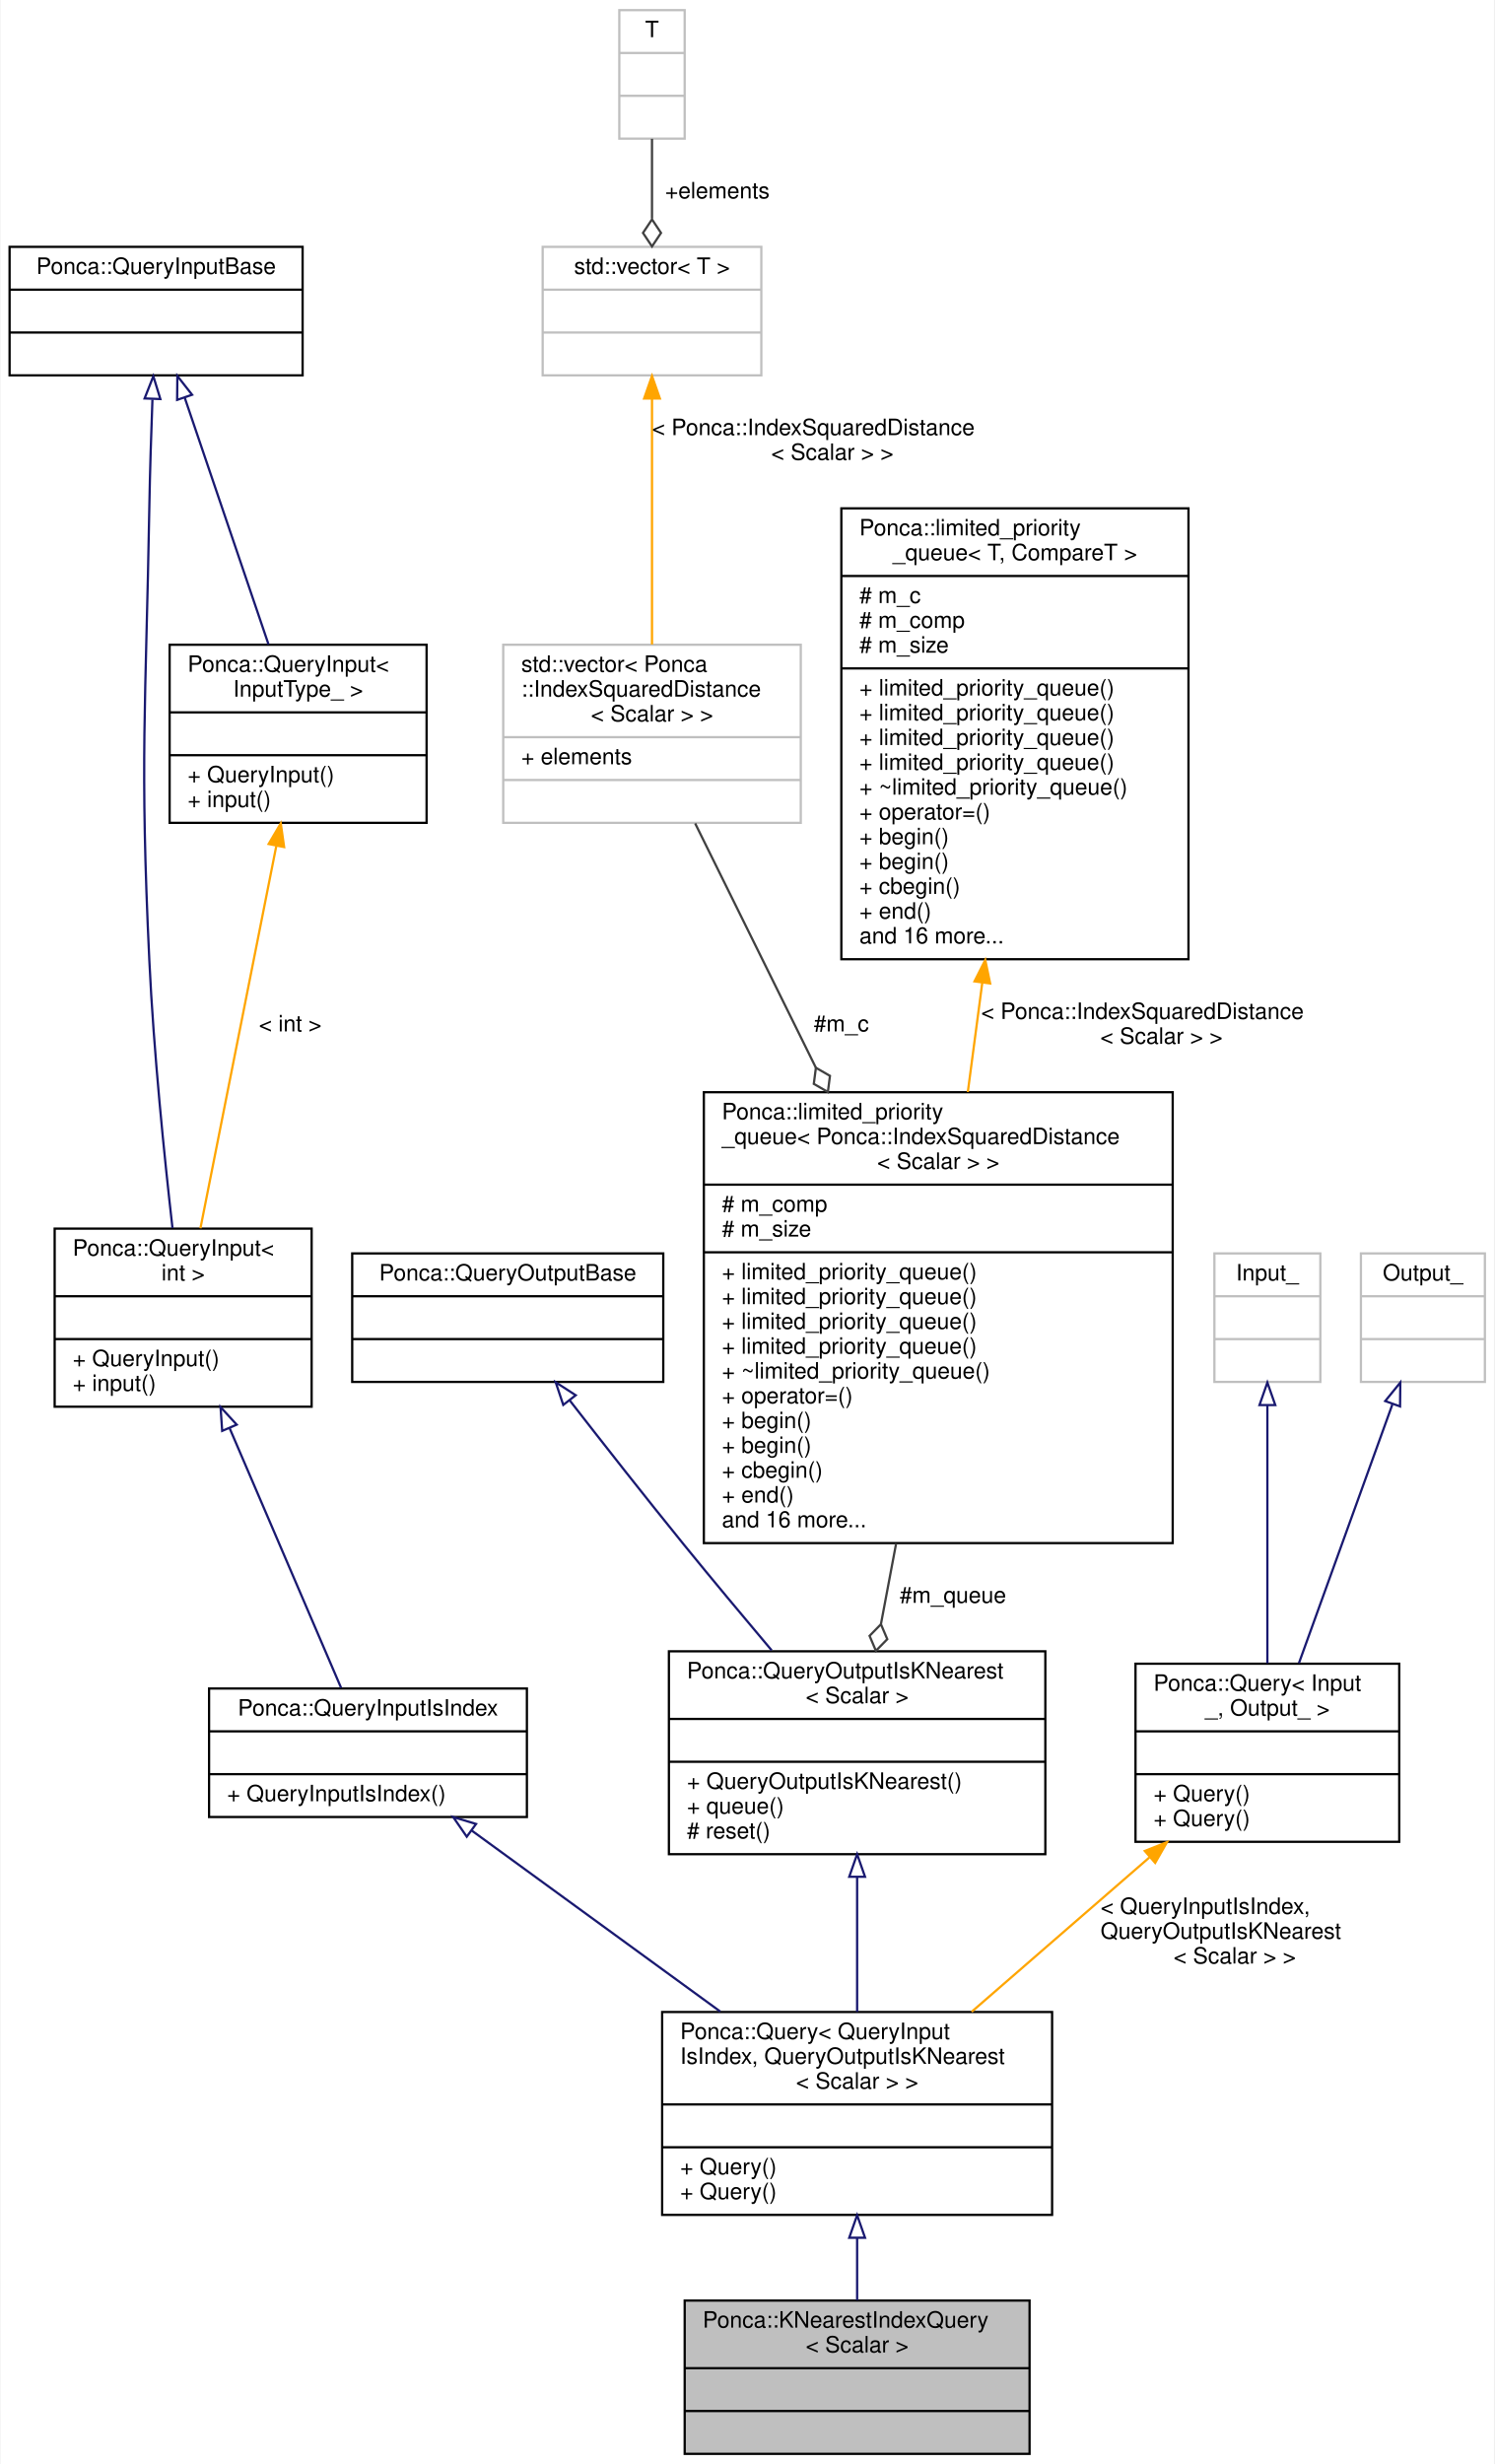
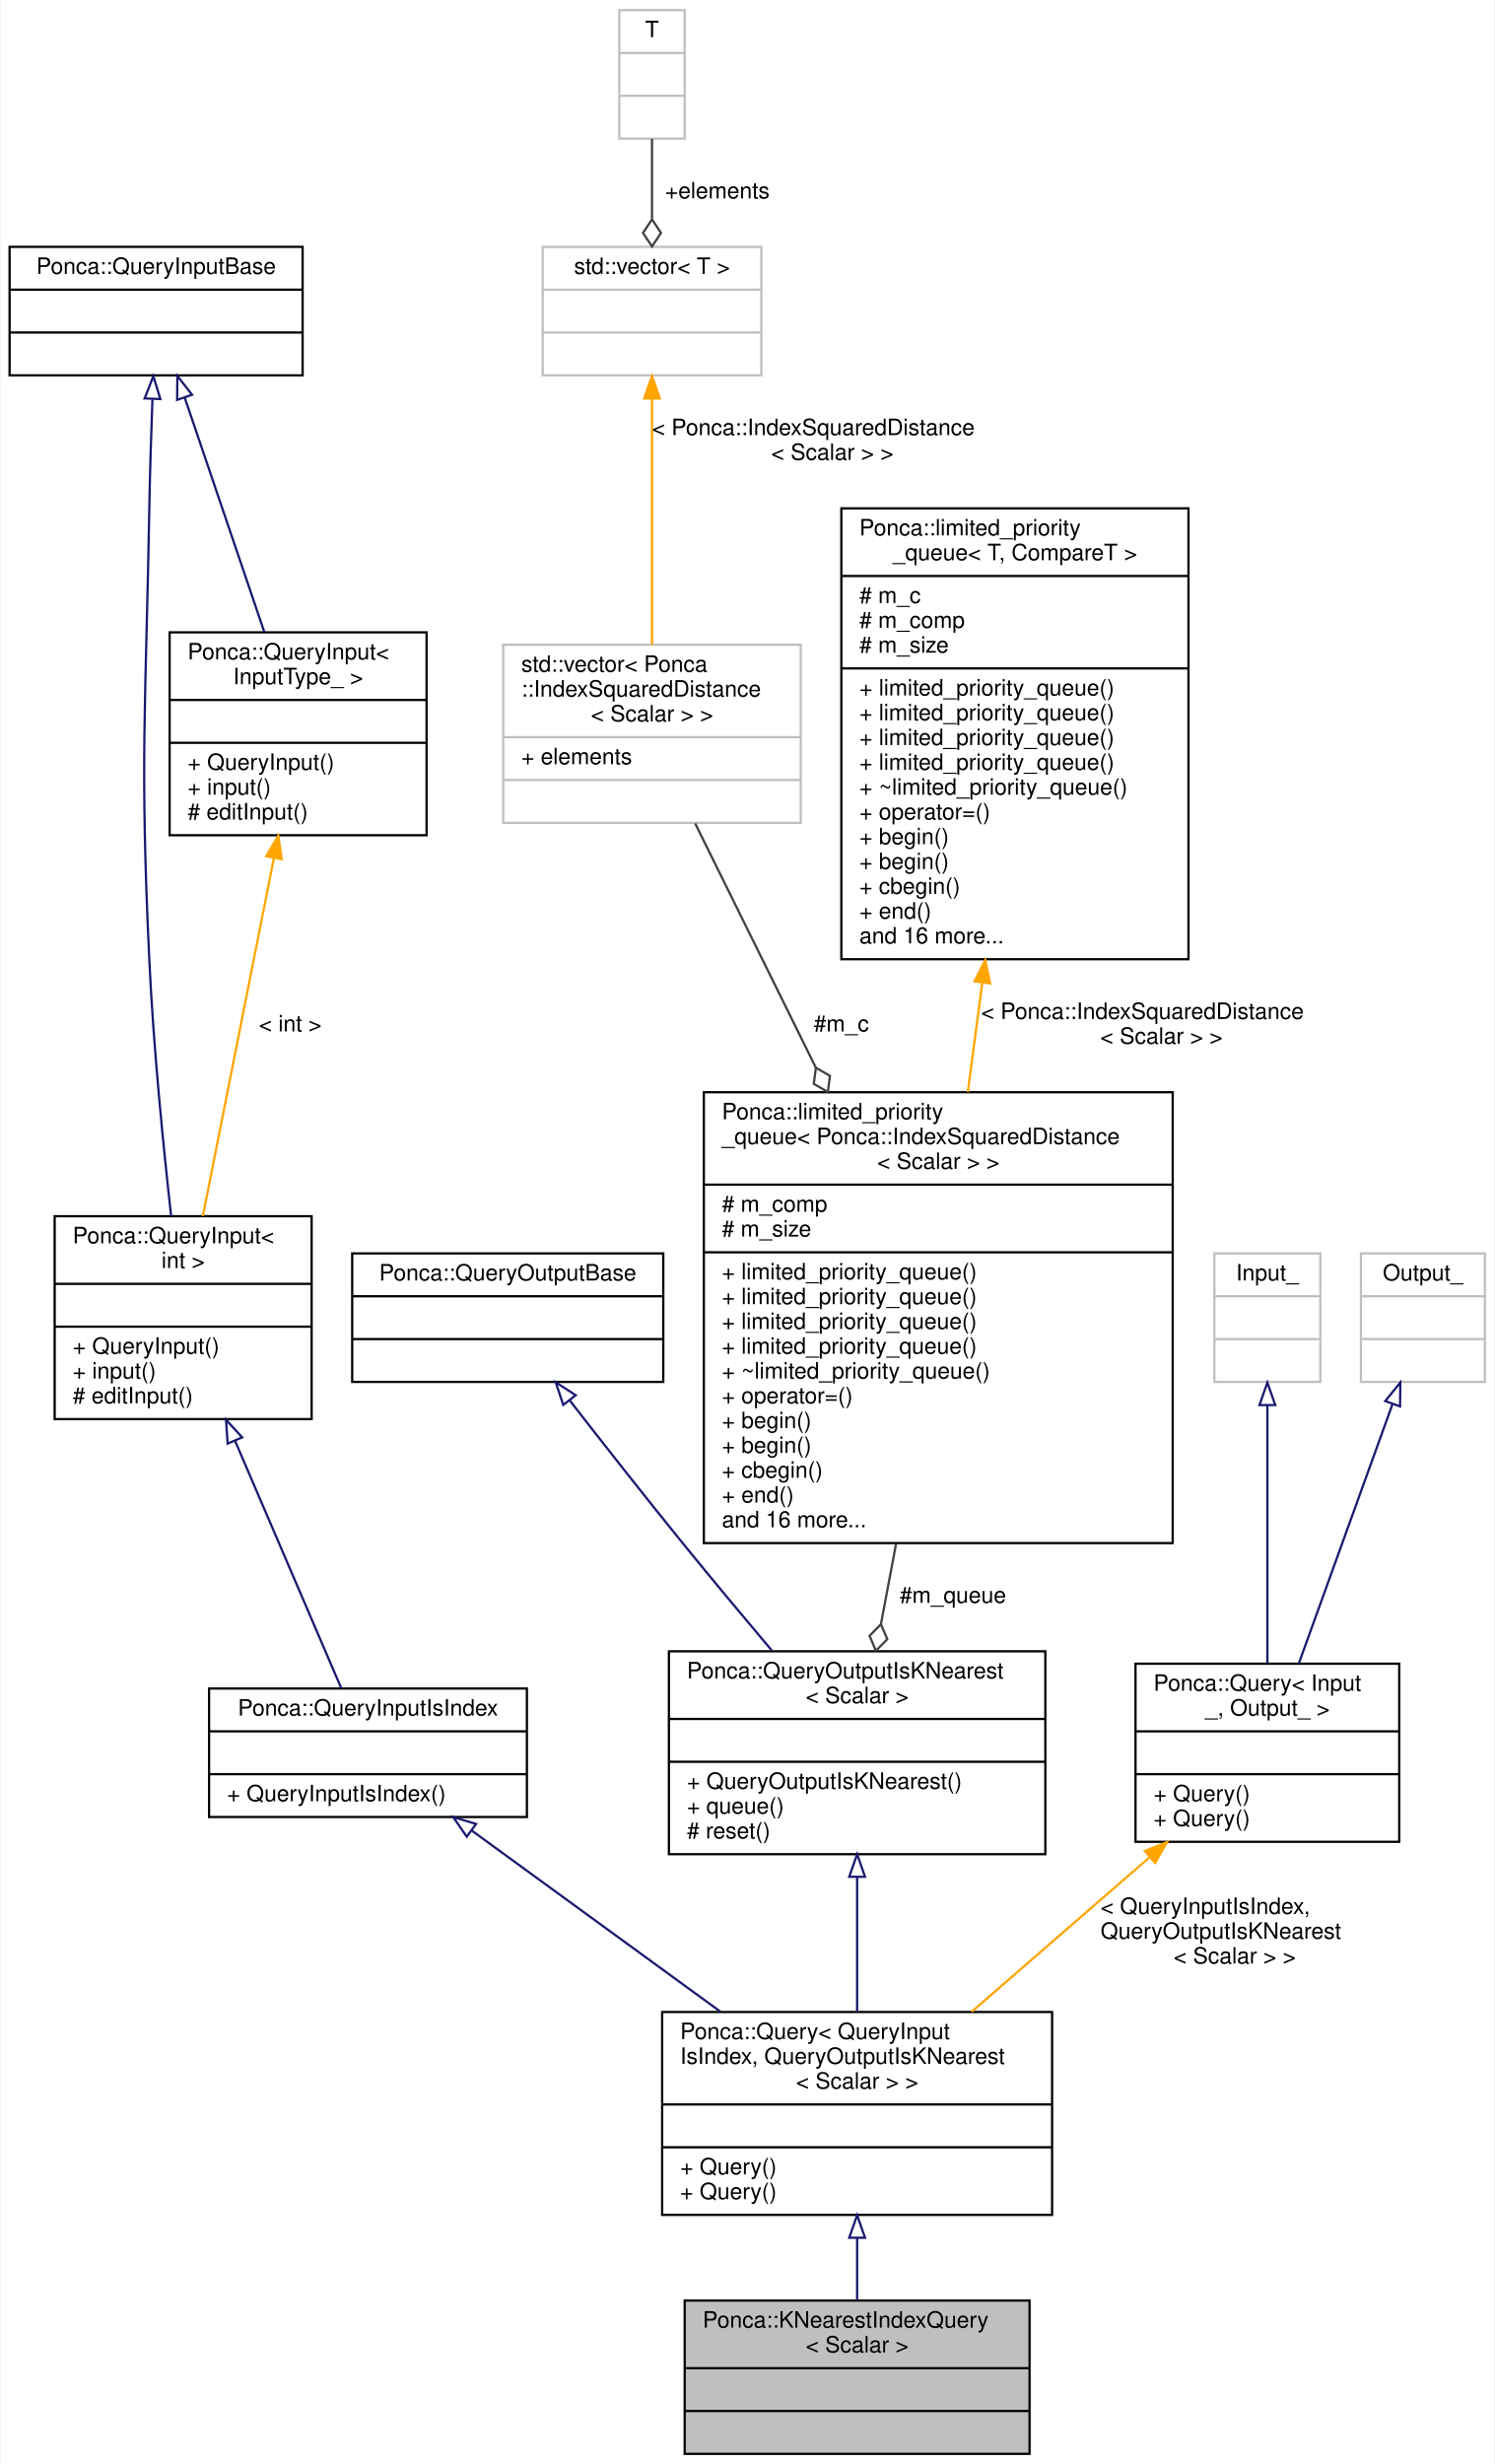
<svg xmlns="http://www.w3.org/2000/svg" xmlns:xlink="http://www.w3.org/1999/xlink" width="663pt" height="1093pt" viewBox="0.00 0.00 662.50 1093.00">
  <g id="graph0" class="graph" transform="scale(1 1) rotate(0) translate(4 1089)">
    <polygon fill="white" stroke="transparent" points="-4,4 -4,-1089 658.5,-1089 658.5,4 -4,4" />
    <g id="node1" class="node">
      <g id="a_node1">
        <a xlink:title="Base Query class combining QueryInputIsIndex and QueryOutputIsKNearest.">
          <polygon fill="#bfbfbf" stroke="black" points="299.5,-0.5 299.5,-68.5 452.5,-68.5 452.5,-0.5 299.5,-0.5" />
          <text text-anchor="start" x="307.5" y="-56.5" font-family="Helvetica,sans-Serif" font-size="10.00">Ponca::KNearestIndexQuery</text>
          <text text-anchor="middle" x="376" y="-45.5" font-family="Helvetica,sans-Serif" font-size="10.00">&lt; Scalar &gt;</text>
          <polyline fill="none" stroke="black" points="299.5,-38.5 452.5,-38.5 " />
          <text text-anchor="middle" x="376" y="-26.5" font-family="Helvetica,sans-Serif" font-size="10.00"> </text>
          <polyline fill="none" stroke="black" points="299.5,-19.5 452.5,-19.5 " />
          <text text-anchor="middle" x="376" y="-7.5" font-family="Helvetica,sans-Serif" font-size="10.00"> </text>
        </a>
      </g>
    </g>
    <g id="node2" class="node">
      <g id="a_node2">
        <a xlink:href="structPonca_1_1Query.html" target="_top" xlink:title=" ">
          <polygon fill="white" stroke="black" points="289.5,-106.5 289.5,-196.5 462.5,-196.5 462.5,-106.5 289.5,-106.5" />
          <text text-anchor="start" x="297.5" y="-184.5" font-family="Helvetica,sans-Serif" font-size="10.00">Ponca::Query&lt; QueryInput</text>
          <text text-anchor="start" x="297.5" y="-173.5" font-family="Helvetica,sans-Serif" font-size="10.00">IsIndex, QueryOutputIsKNearest</text>
          <text text-anchor="middle" x="376" y="-162.5" font-family="Helvetica,sans-Serif" font-size="10.00">&lt; Scalar &gt; &gt;</text>
          <polyline fill="none" stroke="black" points="289.5,-155.5 462.5,-155.5 " />
          <text text-anchor="middle" x="376" y="-143.5" font-family="Helvetica,sans-Serif" font-size="10.00"> </text>
          <polyline fill="none" stroke="black" points="289.5,-136.5 462.5,-136.5 " />
          <text text-anchor="start" x="297.5" y="-124.5" font-family="Helvetica,sans-Serif" font-size="10.00">+ Query()</text>
          <text text-anchor="start" x="297.5" y="-113.5" font-family="Helvetica,sans-Serif" font-size="10.00">+ Query()</text>
        </a>
      </g>
    </g>
    <g id="edge1" class="edge">
      <path fill="none" stroke="midnightblue" d="M376,-96.23C376,-86.8 376,-77.26 376,-68.62" />
      <polygon fill="none" stroke="midnightblue" points="372.5,-96.37 376,-106.37 379.5,-96.37 372.5,-96.37" />
    </g>
    <g id="node3" class="node">
      <g id="a_node3">
        <a xlink:href="structPonca_1_1QueryInputIsIndex.html" target="_top" xlink:title="Base class for queries storing points.">
          <polygon fill="white" stroke="black" points="88.5,-283 88.5,-340 229.5,-340 229.5,-283 88.5,-283" />
          <text text-anchor="middle" x="159" y="-328" font-family="Helvetica,sans-Serif" font-size="10.00">Ponca::QueryInputIsIndex</text>
          <polyline fill="none" stroke="black" points="88.5,-321 229.5,-321 " />
          <text text-anchor="middle" x="159" y="-309" font-family="Helvetica,sans-Serif" font-size="10.00"> </text>
          <polyline fill="none" stroke="black" points="88.5,-302 229.5,-302 " />
          <text text-anchor="start" x="96.5" y="-290" font-family="Helvetica,sans-Serif" font-size="10.00">+ QueryInputIsIndex()</text>
        </a>
      </g>
    </g>
    <g id="edge2" class="edge">
      <path fill="none" stroke="midnightblue" d="M205.13,-276.91C237.24,-253.53 280.39,-222.12 315.29,-196.7" />
      <polygon fill="none" stroke="midnightblue" points="202.82,-274.26 196.8,-282.98 206.94,-279.92 202.82,-274.26" />
    </g>
    <g id="node4" class="node">
      <g id="a_node4">
        <a xlink:href="structPonca_1_1QueryInput.html" target="_top" xlink:title=" ">
-           <polygon fill="white" stroke="black" points="20,-465 20,-544 134,-544 134,-465 20,-465" />
-           <text text-anchor="start" x="28" y="-532" font-family="Helvetica,sans-Serif" font-size="10.00">Ponca::QueryInput&lt;</text>
-           <text text-anchor="middle" x="77" y="-521" font-family="Helvetica,sans-Serif" font-size="10.00"> int &gt;</text>
-           <polyline fill="none" stroke="black" points="20,-514 134,-514 " />
-           <text text-anchor="middle" x="77" y="-502" font-family="Helvetica,sans-Serif" font-size="10.00"> </text>
-           <polyline fill="none" stroke="black" points="20,-495 134,-495 " />
-           <text text-anchor="start" x="28" y="-483" font-family="Helvetica,sans-Serif" font-size="10.00">+ QueryInput()</text>
-           <text text-anchor="start" x="28" y="-472" font-family="Helvetica,sans-Serif" font-size="10.00">+ input()</text>
+           <polygon fill="white" stroke="black" points="20,-459.5 20,-549.5 134,-549.5 134,-459.5 20,-459.5" />
+           <text text-anchor="start" x="28" y="-537.5" font-family="Helvetica,sans-Serif" font-size="10.00">Ponca::QueryInput&lt;</text>
+           <text text-anchor="middle" x="77" y="-526.5" font-family="Helvetica,sans-Serif" font-size="10.00"> int &gt;</text>
+           <polyline fill="none" stroke="black" points="20,-519.5 134,-519.5 " />
+           <text text-anchor="middle" x="77" y="-507.5" font-family="Helvetica,sans-Serif" font-size="10.00"> </text>
+           <polyline fill="none" stroke="black" points="20,-500.5 134,-500.5 " />
+           <text text-anchor="start" x="28" y="-488.5" font-family="Helvetica,sans-Serif" font-size="10.00">+ QueryInput()</text>
+           <text text-anchor="start" x="28" y="-477.5" font-family="Helvetica,sans-Serif" font-size="10.00">+ input()</text>
+           <text text-anchor="start" x="28" y="-466.5" font-family="Helvetica,sans-Serif" font-size="10.00"># editInput()</text>
        </a>
      </g>
    </g>
    <g id="edge3" class="edge">
-       <path fill="none" stroke="midnightblue" d="M97.64,-455.42C113.26,-419.05 134.14,-370.4 147.08,-340.27" />
-       <polygon fill="none" stroke="midnightblue" points="94.32,-454.28 93.59,-464.85 100.76,-457.04 94.32,-454.28" />
+       <path fill="none" stroke="midnightblue" d="M100.02,-449.87C115.37,-414.13 134.91,-368.62 147.19,-340.02" />
+       <polygon fill="none" stroke="midnightblue" points="96.75,-448.63 96.02,-459.2 103.18,-451.39 96.75,-448.63" />
    </g>
    <g id="node5" class="node">
      <g id="a_node5">
        <a xlink:href="structPonca_1_1QueryInputBase.html" target="_top" xlink:title="Base class for queries input type.">
          <polygon fill="white" stroke="black" points="0,-922.5 0,-979.5 130,-979.5 130,-922.5 0,-922.5" />
          <text text-anchor="middle" x="65" y="-967.5" font-family="Helvetica,sans-Serif" font-size="10.00">Ponca::QueryInputBase</text>
          <polyline fill="none" stroke="black" points="0,-960.5 130,-960.5 " />
          <text text-anchor="middle" x="65" y="-948.5" font-family="Helvetica,sans-Serif" font-size="10.00"> </text>
          <polyline fill="none" stroke="black" points="0,-941.5 130,-941.5 " />
          <text text-anchor="middle" x="65" y="-929.5" font-family="Helvetica,sans-Serif" font-size="10.00"> </text>
        </a>
      </g>
    </g>
    <g id="edge4" class="edge">
-       <path fill="none" stroke="midnightblue" d="M63.38,-911.74C62.82,-896.84 62.27,-879.63 62,-864 60.44,-774.68 57.76,-752.23 62,-663 63.93,-622.39 68.64,-576.1 72.27,-544.26" />
+       <path fill="none" stroke="midnightblue" d="M63.38,-911.74C62.82,-896.84 62.27,-879.63 62,-864 60.44,-774.68 57.76,-752.23 62,-663 63.82,-624.59 68.14,-581.09 71.68,-549.55" />
      <polygon fill="none" stroke="midnightblue" points="59.9,-912.26 63.78,-922.12 66.89,-911.99 59.9,-912.26" />
    </g>
    <g id="node6" class="node">
      <g id="a_node6">
        <a xlink:href="structPonca_1_1QueryInput.html" target="_top" xlink:title="Base class for typed queries input type.">
-           <polygon fill="white" stroke="black" points="71,-724 71,-803 185,-803 185,-724 71,-724" />
-           <text text-anchor="start" x="79" y="-791" font-family="Helvetica,sans-Serif" font-size="10.00">Ponca::QueryInput&lt;</text>
-           <text text-anchor="middle" x="128" y="-780" font-family="Helvetica,sans-Serif" font-size="10.00"> InputType_ &gt;</text>
-           <polyline fill="none" stroke="black" points="71,-773 185,-773 " />
-           <text text-anchor="middle" x="128" y="-761" font-family="Helvetica,sans-Serif" font-size="10.00"> </text>
-           <polyline fill="none" stroke="black" points="71,-754 185,-754 " />
-           <text text-anchor="start" x="79" y="-742" font-family="Helvetica,sans-Serif" font-size="10.00">+ QueryInput()</text>
-           <text text-anchor="start" x="79" y="-731" font-family="Helvetica,sans-Serif" font-size="10.00">+ input()</text>
+           <polygon fill="white" stroke="black" points="71,-718.5 71,-808.5 185,-808.5 185,-718.5 71,-718.5" />
+           <text text-anchor="start" x="79" y="-796.5" font-family="Helvetica,sans-Serif" font-size="10.00">Ponca::QueryInput&lt;</text>
+           <text text-anchor="middle" x="128" y="-785.5" font-family="Helvetica,sans-Serif" font-size="10.00"> InputType_ &gt;</text>
+           <polyline fill="none" stroke="black" points="71,-778.5 185,-778.5 " />
+           <text text-anchor="middle" x="128" y="-766.5" font-family="Helvetica,sans-Serif" font-size="10.00"> </text>
+           <polyline fill="none" stroke="black" points="71,-759.5 185,-759.5 " />
+           <text text-anchor="start" x="79" y="-747.5" font-family="Helvetica,sans-Serif" font-size="10.00">+ QueryInput()</text>
+           <text text-anchor="start" x="79" y="-736.5" font-family="Helvetica,sans-Serif" font-size="10.00">+ input()</text>
+           <text text-anchor="start" x="79" y="-725.5" font-family="Helvetica,sans-Serif" font-size="10.00"># editInput()</text>
        </a>
      </g>
    </g>
    <g id="edge6" class="edge">
-       <path fill="none" stroke="midnightblue" d="M77.76,-912.41C88.57,-880.61 103.98,-835.22 114.88,-803.12" />
+       <path fill="none" stroke="midnightblue" d="M77.72,-912.55C87.91,-882.54 102.23,-840.36 112.99,-808.7" />
      <polygon fill="none" stroke="midnightblue" points="74.33,-911.63 74.43,-922.23 80.96,-913.89 74.33,-911.63" />
    </g>
    <g id="edge5" class="edge">
-       <path fill="none" stroke="orange" d="M118.31,-713.65C108.53,-664.41 93.65,-589.4 84.67,-544.15" />
-       <polygon fill="orange" stroke="orange" points="114.93,-714.62 120.31,-723.75 121.8,-713.26 114.93,-714.62" />
+       <path fill="none" stroke="orange" d="M117.24,-708.27C107.87,-661.06 94.46,-593.47 85.74,-549.53" />
+       <polygon fill="orange" stroke="orange" points="113.85,-709.19 119.23,-718.32 120.72,-707.83 113.85,-709.19" />
      <text text-anchor="middle" x="124.5" y="-631.5" font-family="Helvetica,sans-Serif" font-size="10.00"> &lt; int &gt;</text>
    </g>
    <g id="node7" class="node">
      <g id="a_node7">
        <a xlink:href="structPonca_1_1QueryOutputIsKNearest.html" target="_top" xlink:title="Base class for knearest queries.">
          <polygon fill="white" stroke="black" points="292.5,-266.5 292.5,-356.5 459.5,-356.5 459.5,-266.5 292.5,-266.5" />
          <text text-anchor="start" x="300.5" y="-344.5" font-family="Helvetica,sans-Serif" font-size="10.00">Ponca::QueryOutputIsKNearest</text>
          <text text-anchor="middle" x="376" y="-333.5" font-family="Helvetica,sans-Serif" font-size="10.00">&lt; Scalar &gt;</text>
          <polyline fill="none" stroke="black" points="292.5,-326.5 459.5,-326.5 " />
          <text text-anchor="middle" x="376" y="-314.5" font-family="Helvetica,sans-Serif" font-size="10.00"> </text>
          <polyline fill="none" stroke="black" points="292.5,-307.5 459.5,-307.5 " />
          <text text-anchor="start" x="300.5" y="-295.5" font-family="Helvetica,sans-Serif" font-size="10.00">+ QueryOutputIsKNearest()</text>
          <text text-anchor="start" x="300.5" y="-284.5" font-family="Helvetica,sans-Serif" font-size="10.00">+ queue()</text>
          <text text-anchor="start" x="300.5" y="-273.5" font-family="Helvetica,sans-Serif" font-size="10.00"># reset()</text>
        </a>
      </g>
    </g>
    <g id="edge7" class="edge">
      <path fill="none" stroke="midnightblue" d="M376,-256.24C376,-236.76 376,-215.05 376,-196.55" />
      <polygon fill="none" stroke="midnightblue" points="372.5,-256.49 376,-266.49 379.5,-256.49 372.5,-256.49" />
    </g>
    <g id="node8" class="node">
      <g id="a_node8">
        <a xlink:href="structPonca_1_1QueryOutputBase.html" target="_top" xlink:title="Base class for queries output type.">
          <polygon fill="white" stroke="black" points="152,-476 152,-533 290,-533 290,-476 152,-476" />
          <text text-anchor="middle" x="221" y="-521" font-family="Helvetica,sans-Serif" font-size="10.00">Ponca::QueryOutputBase</text>
          <polyline fill="none" stroke="black" points="152,-514 290,-514 " />
          <text text-anchor="middle" x="221" y="-502" font-family="Helvetica,sans-Serif" font-size="10.00"> </text>
          <polyline fill="none" stroke="black" points="152,-495 290,-495 " />
          <text text-anchor="middle" x="221" y="-483" font-family="Helvetica,sans-Serif" font-size="10.00"> </text>
        </a>
      </g>
    </g>
    <g id="edge8" class="edge">
      <path fill="none" stroke="midnightblue" d="M248.56,-467.72C263.36,-448.68 282,-424.93 299,-404 311.57,-388.53 325.54,-371.79 338.09,-356.92" />
      <polygon fill="none" stroke="midnightblue" points="245.63,-465.8 242.27,-475.85 251.16,-470.09 245.63,-465.8" />
    </g>
    <g id="node9" class="node">
      <g id="a_node9">
        <a xlink:href="classPonca_1_1limited__priority__queue.html" target="_top" xlink:title=" ">
          <polygon fill="white" stroke="black" points="308,-404.5 308,-604.5 516,-604.5 516,-404.5 308,-404.5" />
          <text text-anchor="start" x="316" y="-592.5" font-family="Helvetica,sans-Serif" font-size="10.00">Ponca::limited_priority</text>
          <text text-anchor="start" x="316" y="-581.5" font-family="Helvetica,sans-Serif" font-size="10.00">_queue&lt; Ponca::IndexSquaredDistance</text>
          <text text-anchor="middle" x="412" y="-570.5" font-family="Helvetica,sans-Serif" font-size="10.00">&lt; Scalar &gt; &gt;</text>
          <polyline fill="none" stroke="black" points="308,-563.5 516,-563.5 " />
          <text text-anchor="start" x="316" y="-551.5" font-family="Helvetica,sans-Serif" font-size="10.00"># m_comp</text>
          <text text-anchor="start" x="316" y="-540.5" font-family="Helvetica,sans-Serif" font-size="10.00"># m_size</text>
          <polyline fill="none" stroke="black" points="308,-533.5 516,-533.5 " />
          <text text-anchor="start" x="316" y="-521.5" font-family="Helvetica,sans-Serif" font-size="10.00">+ limited_priority_queue()</text>
          <text text-anchor="start" x="316" y="-510.5" font-family="Helvetica,sans-Serif" font-size="10.00">+ limited_priority_queue()</text>
          <text text-anchor="start" x="316" y="-499.5" font-family="Helvetica,sans-Serif" font-size="10.00">+ limited_priority_queue()</text>
          <text text-anchor="start" x="316" y="-488.5" font-family="Helvetica,sans-Serif" font-size="10.00">+ limited_priority_queue()</text>
          <text text-anchor="start" x="316" y="-477.5" font-family="Helvetica,sans-Serif" font-size="10.00">+ ~limited_priority_queue()</text>
          <text text-anchor="start" x="316" y="-466.5" font-family="Helvetica,sans-Serif" font-size="10.00">+ operator=()</text>
          <text text-anchor="start" x="316" y="-455.5" font-family="Helvetica,sans-Serif" font-size="10.00">+ begin()</text>
          <text text-anchor="start" x="316" y="-444.5" font-family="Helvetica,sans-Serif" font-size="10.00">+ begin()</text>
          <text text-anchor="start" x="316" y="-433.5" font-family="Helvetica,sans-Serif" font-size="10.00">+ cbegin()</text>
          <text text-anchor="start" x="316" y="-422.5" font-family="Helvetica,sans-Serif" font-size="10.00">+ end()</text>
          <text text-anchor="start" x="316" y="-411.5" font-family="Helvetica,sans-Serif" font-size="10.00">and 16 more...</text>
        </a>
      </g>
    </g>
    <g id="edge9" class="edge">
      <path fill="none" stroke="#404040" d="M393.31,-404.36C391,-392.09 388.7,-379.9 386.57,-368.59" />
      <polygon fill="none" stroke="#404040" points="386.56,-368.51 381.52,-363.36 384.33,-356.72 389.38,-361.88 386.56,-368.51" />
      <text text-anchor="middle" x="418.5" y="-378" font-family="Helvetica,sans-Serif" font-size="10.00"> #m_queue</text>
    </g>
    <g id="node10" class="node">
      <g id="a_node10">
        <a xlink:title=" ">
          <polygon fill="white" stroke="#bfbfbf" points="219,-724 219,-803 351,-803 351,-724 219,-724" />
          <text text-anchor="start" x="227" y="-791" font-family="Helvetica,sans-Serif" font-size="10.00">std::vector&lt; Ponca</text>
          <text text-anchor="start" x="227" y="-780" font-family="Helvetica,sans-Serif" font-size="10.00">::IndexSquaredDistance</text>
          <text text-anchor="middle" x="285" y="-769" font-family="Helvetica,sans-Serif" font-size="10.00">&lt; Scalar &gt; &gt;</text>
          <polyline fill="none" stroke="#bfbfbf" points="219,-762 351,-762 " />
          <text text-anchor="start" x="227" y="-750" font-family="Helvetica,sans-Serif" font-size="10.00">+ elements</text>
          <polyline fill="none" stroke="#bfbfbf" points="219,-743 351,-743 " />
          <text text-anchor="middle" x="285" y="-731" font-family="Helvetica,sans-Serif" font-size="10.00"> </text>
        </a>
      </g>
    </g>
    <g id="edge10" class="edge">
      <path fill="none" stroke="#404040" d="M304.15,-723.75C318.4,-694.91 338.61,-654.02 357.68,-615.42" />
      <polygon fill="none" stroke="#404040" points="357.71,-615.36 356.78,-608.21 363.03,-604.61 363.95,-611.76 357.71,-615.36" />
      <text text-anchor="middle" x="369" y="-631.5" font-family="Helvetica,sans-Serif" font-size="10.00"> #m_c</text>
    </g>
    <g id="node11" class="node">
      <g id="a_node11">
        <a xlink:title="STL class.">
          <polygon fill="white" stroke="#bfbfbf" points="236.5,-922.5 236.5,-979.5 333.5,-979.5 333.5,-922.5 236.5,-922.5" />
          <text text-anchor="middle" x="285" y="-967.5" font-family="Helvetica,sans-Serif" font-size="10.00">std::vector&lt; T &gt;</text>
          <polyline fill="none" stroke="#bfbfbf" points="236.5,-960.5 333.5,-960.5 " />
          <text text-anchor="middle" x="285" y="-948.5" font-family="Helvetica,sans-Serif" font-size="10.00"> </text>
          <polyline fill="none" stroke="#bfbfbf" points="236.5,-941.5 333.5,-941.5 " />
          <text text-anchor="middle" x="285" y="-929.5" font-family="Helvetica,sans-Serif" font-size="10.00"> </text>
        </a>
      </g>
    </g>
    <g id="edge11" class="edge">
      <path fill="none" stroke="orange" d="M285,-912C285,-880.22 285,-835.08 285,-803.12" />
      <polygon fill="orange" stroke="orange" points="281.5,-912.23 285,-922.23 288.5,-912.23 281.5,-912.23" />
      <text text-anchor="start" x="285" y="-896" font-family="Helvetica,sans-Serif" font-size="10.00"> &lt; Ponca::IndexSquaredDistance</text>
      <text text-anchor="middle" x="365" y="-885" font-family="Helvetica,sans-Serif" font-size="10.00">&lt; Scalar &gt; &gt;</text>
    </g>
    <g id="node12" class="node">
      <g id="a_node12">
        <a xlink:title=" ">
          <polygon fill="white" stroke="#bfbfbf" points="270.5,-1027.5 270.5,-1084.5 299.5,-1084.5 299.5,-1027.5 270.5,-1027.5" />
          <text text-anchor="middle" x="285" y="-1072.5" font-family="Helvetica,sans-Serif" font-size="10.00">T</text>
          <polyline fill="none" stroke="#bfbfbf" points="270.5,-1065.5 299.5,-1065.5 " />
          <text text-anchor="middle" x="285" y="-1053.5" font-family="Helvetica,sans-Serif" font-size="10.00"> </text>
          <polyline fill="none" stroke="#bfbfbf" points="270.5,-1046.5 299.5,-1046.5 " />
          <text text-anchor="middle" x="285" y="-1034.5" font-family="Helvetica,sans-Serif" font-size="10.00"> </text>
        </a>
      </g>
    </g>
    <g id="edge12" class="edge">
      <path fill="none" stroke="#404040" d="M285,-1027.4C285,-1016.55 285,-1003.87 285,-992.05" />
      <polygon fill="none" stroke="#404040" points="285,-991.68 281,-985.68 285,-979.68 289,-985.68 285,-991.68" />
      <text text-anchor="middle" x="314" y="-1001" font-family="Helvetica,sans-Serif" font-size="10.00"> +elements</text>
    </g>
    <g id="node13" class="node">
      <g id="a_node13">
        <a xlink:href="classPonca_1_1limited__priority__queue.html" target="_top" xlink:title="The limited_priority_queue class is similar to std::priority_queue but has a limited capacity and han...">
          <polygon fill="white" stroke="black" points="369,-663.5 369,-863.5 523,-863.5 523,-663.5 369,-663.5" />
          <text text-anchor="start" x="377" y="-851.5" font-family="Helvetica,sans-Serif" font-size="10.00">Ponca::limited_priority</text>
          <text text-anchor="middle" x="446" y="-840.5" font-family="Helvetica,sans-Serif" font-size="10.00">_queue&lt; T, CompareT &gt;</text>
          <polyline fill="none" stroke="black" points="369,-833.5 523,-833.5 " />
          <text text-anchor="start" x="377" y="-821.5" font-family="Helvetica,sans-Serif" font-size="10.00"># m_c</text>
          <text text-anchor="start" x="377" y="-810.5" font-family="Helvetica,sans-Serif" font-size="10.00"># m_comp</text>
          <text text-anchor="start" x="377" y="-799.5" font-family="Helvetica,sans-Serif" font-size="10.00"># m_size</text>
          <polyline fill="none" stroke="black" points="369,-792.5 523,-792.5 " />
          <text text-anchor="start" x="377" y="-780.5" font-family="Helvetica,sans-Serif" font-size="10.00">+ limited_priority_queue()</text>
          <text text-anchor="start" x="377" y="-769.5" font-family="Helvetica,sans-Serif" font-size="10.00">+ limited_priority_queue()</text>
          <text text-anchor="start" x="377" y="-758.5" font-family="Helvetica,sans-Serif" font-size="10.00">+ limited_priority_queue()</text>
          <text text-anchor="start" x="377" y="-747.5" font-family="Helvetica,sans-Serif" font-size="10.00">+ limited_priority_queue()</text>
          <text text-anchor="start" x="377" y="-736.5" font-family="Helvetica,sans-Serif" font-size="10.00">+ ~limited_priority_queue()</text>
          <text text-anchor="start" x="377" y="-725.5" font-family="Helvetica,sans-Serif" font-size="10.00">+ operator=()</text>
          <text text-anchor="start" x="377" y="-714.5" font-family="Helvetica,sans-Serif" font-size="10.00">+ begin()</text>
          <text text-anchor="start" x="377" y="-703.5" font-family="Helvetica,sans-Serif" font-size="10.00">+ begin()</text>
          <text text-anchor="start" x="377" y="-692.5" font-family="Helvetica,sans-Serif" font-size="10.00">+ cbegin()</text>
          <text text-anchor="start" x="377" y="-681.5" font-family="Helvetica,sans-Serif" font-size="10.00">+ end()</text>
          <text text-anchor="start" x="377" y="-670.5" font-family="Helvetica,sans-Serif" font-size="10.00">and 16 more...</text>
        </a>
      </g>
    </g>
    <g id="edge13" class="edge">
      <path fill="none" stroke="orange" d="M431.53,-653.16C429.4,-637.04 427.21,-620.5 425.11,-604.6" />
      <polygon fill="orange" stroke="orange" points="428.07,-653.68 432.85,-663.14 435.01,-652.76 428.07,-653.68" />
      <text text-anchor="start" x="431" y="-637" font-family="Helvetica,sans-Serif" font-size="10.00"> &lt; Ponca::IndexSquaredDistance</text>
      <text text-anchor="middle" x="511" y="-626" font-family="Helvetica,sans-Serif" font-size="10.00">&lt; Scalar &gt; &gt;</text>
    </g>
    <g id="node14" class="node">
      <g id="a_node14">
        <a xlink:href="structPonca_1_1Query.html" target="_top" xlink:title=" ">
          <polygon fill="white" stroke="black" points="499.5,-272 499.5,-351 616.5,-351 616.5,-272 499.5,-272" />
          <text text-anchor="start" x="507.5" y="-339" font-family="Helvetica,sans-Serif" font-size="10.00">Ponca::Query&lt; Input</text>
          <text text-anchor="middle" x="558" y="-328" font-family="Helvetica,sans-Serif" font-size="10.00">_, Output_ &gt;</text>
          <polyline fill="none" stroke="black" points="499.5,-321 616.5,-321 " />
          <text text-anchor="middle" x="558" y="-309" font-family="Helvetica,sans-Serif" font-size="10.00"> </text>
          <polyline fill="none" stroke="black" points="499.5,-302 616.5,-302 " />
          <text text-anchor="start" x="507.5" y="-290" font-family="Helvetica,sans-Serif" font-size="10.00">+ Query()</text>
          <text text-anchor="start" x="507.5" y="-279" font-family="Helvetica,sans-Serif" font-size="10.00">+ Query()</text>
        </a>
      </g>
    </g>
    <g id="edge14" class="edge">
      <path fill="none" stroke="orange" d="M505.61,-265.02C480.84,-243.52 451.38,-217.94 426.82,-196.61" />
      <polygon fill="orange" stroke="orange" points="503.63,-267.94 513.48,-271.85 508.22,-262.65 503.63,-267.94" />
      <text text-anchor="start" x="484" y="-240" font-family="Helvetica,sans-Serif" font-size="10.00"> &lt; QueryInputIsIndex,</text>
      <text text-anchor="start" x="484" y="-229" font-family="Helvetica,sans-Serif" font-size="10.00"> QueryOutputIsKNearest</text>
      <text text-anchor="middle" x="543.5" y="-218" font-family="Helvetica,sans-Serif" font-size="10.00">&lt; Scalar &gt; &gt;</text>
    </g>
    <g id="node15" class="node">
      <g id="a_node15">
        <a xlink:title=" ">
          <polygon fill="white" stroke="#bfbfbf" points="534.5,-476 534.5,-533 581.5,-533 581.5,-476 534.5,-476" />
          <text text-anchor="middle" x="558" y="-521" font-family="Helvetica,sans-Serif" font-size="10.00">Input_</text>
          <polyline fill="none" stroke="#bfbfbf" points="534.5,-514 581.5,-514 " />
          <text text-anchor="middle" x="558" y="-502" font-family="Helvetica,sans-Serif" font-size="10.00"> </text>
          <polyline fill="none" stroke="#bfbfbf" points="534.5,-495 581.5,-495 " />
          <text text-anchor="middle" x="558" y="-483" font-family="Helvetica,sans-Serif" font-size="10.00"> </text>
        </a>
      </g>
    </g>
    <g id="edge15" class="edge">
      <path fill="none" stroke="midnightblue" d="M558,-465.53C558,-432.4 558,-384.57 558,-351.22" />
      <polygon fill="none" stroke="midnightblue" points="554.5,-465.73 558,-475.73 561.5,-465.73 554.5,-465.73" />
    </g>
    <g id="node16" class="node">
      <g id="a_node16">
        <a xlink:title=" ">
          <polygon fill="white" stroke="#bfbfbf" points="599.5,-476 599.5,-533 654.5,-533 654.5,-476 599.5,-476" />
          <text text-anchor="middle" x="627" y="-521" font-family="Helvetica,sans-Serif" font-size="10.00">Output_</text>
          <polyline fill="none" stroke="#bfbfbf" points="599.5,-514 654.5,-514 " />
          <text text-anchor="middle" x="627" y="-502" font-family="Helvetica,sans-Serif" font-size="10.00"> </text>
          <polyline fill="none" stroke="#bfbfbf" points="599.5,-495 654.5,-495 " />
          <text text-anchor="middle" x="627" y="-483" font-family="Helvetica,sans-Serif" font-size="10.00"> </text>
        </a>
      </g>
    </g>
    <g id="edge16" class="edge">
      <path fill="none" stroke="midnightblue" d="M613.44,-465.96C601.47,-432.82 584.09,-384.71 571.99,-351.22" />
      <polygon fill="none" stroke="midnightblue" points="610.28,-467.51 616.97,-475.73 616.86,-465.13 610.28,-467.51" />
    </g>
  </g>
</svg>
